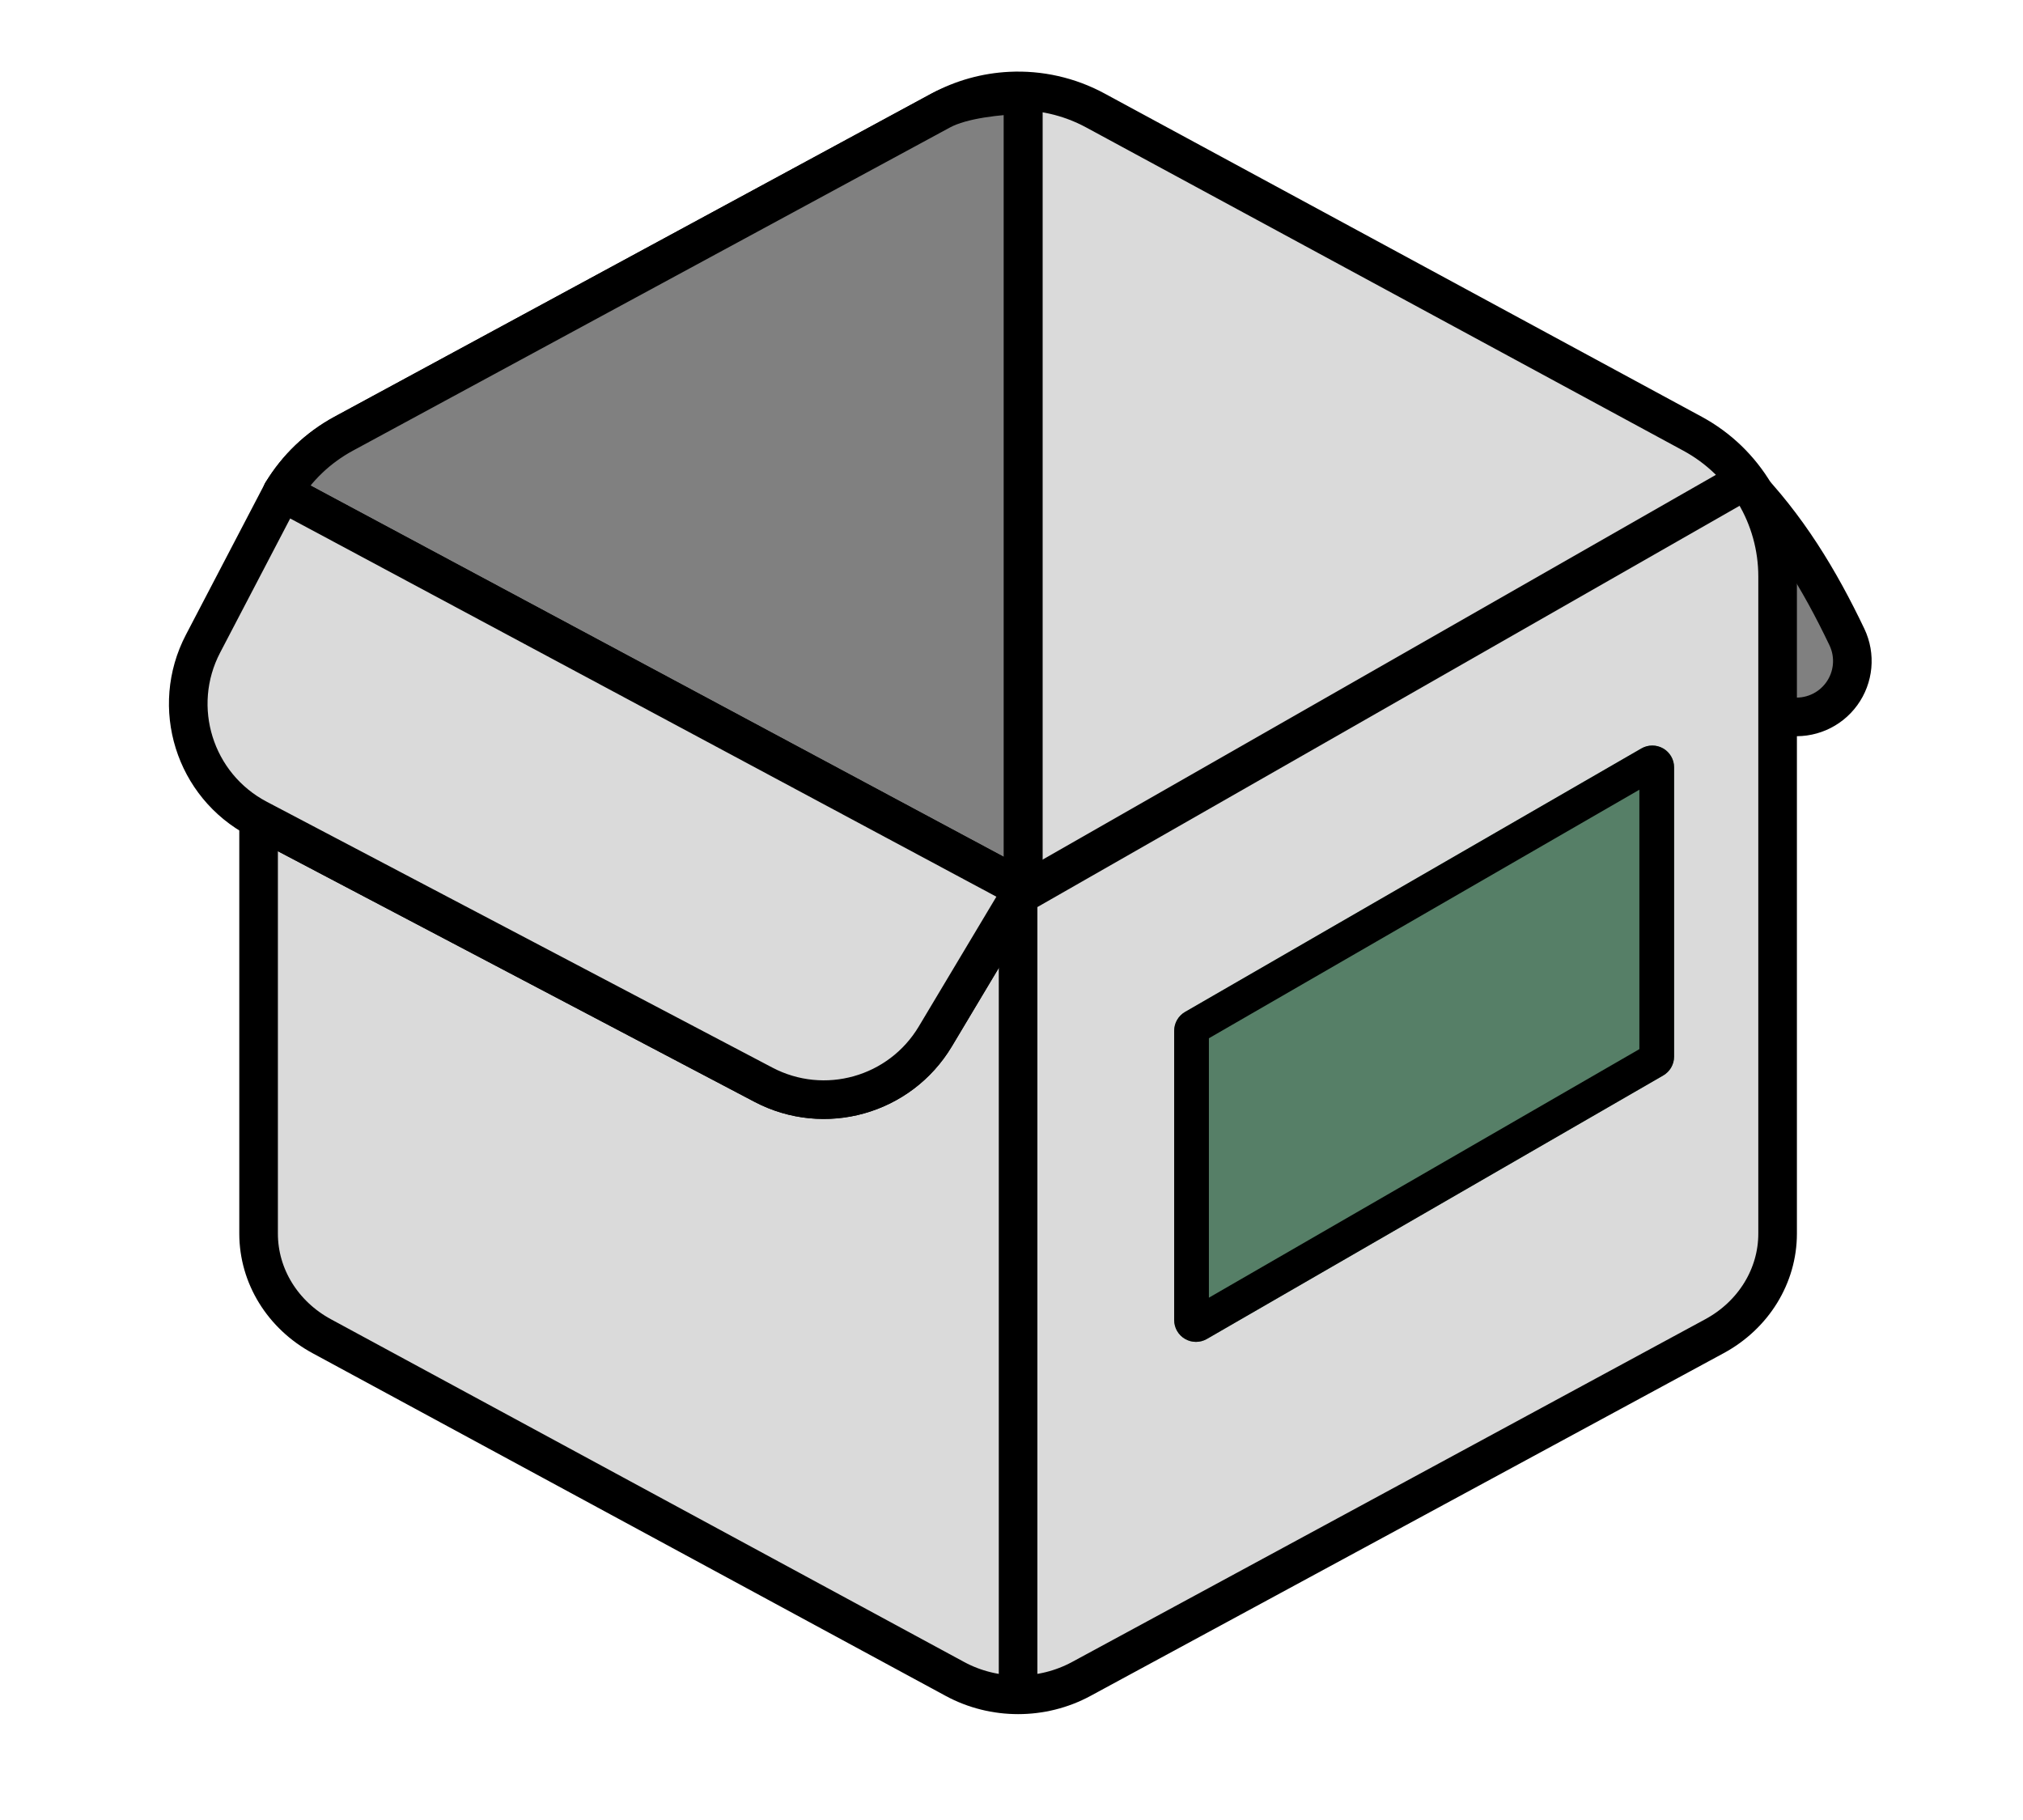
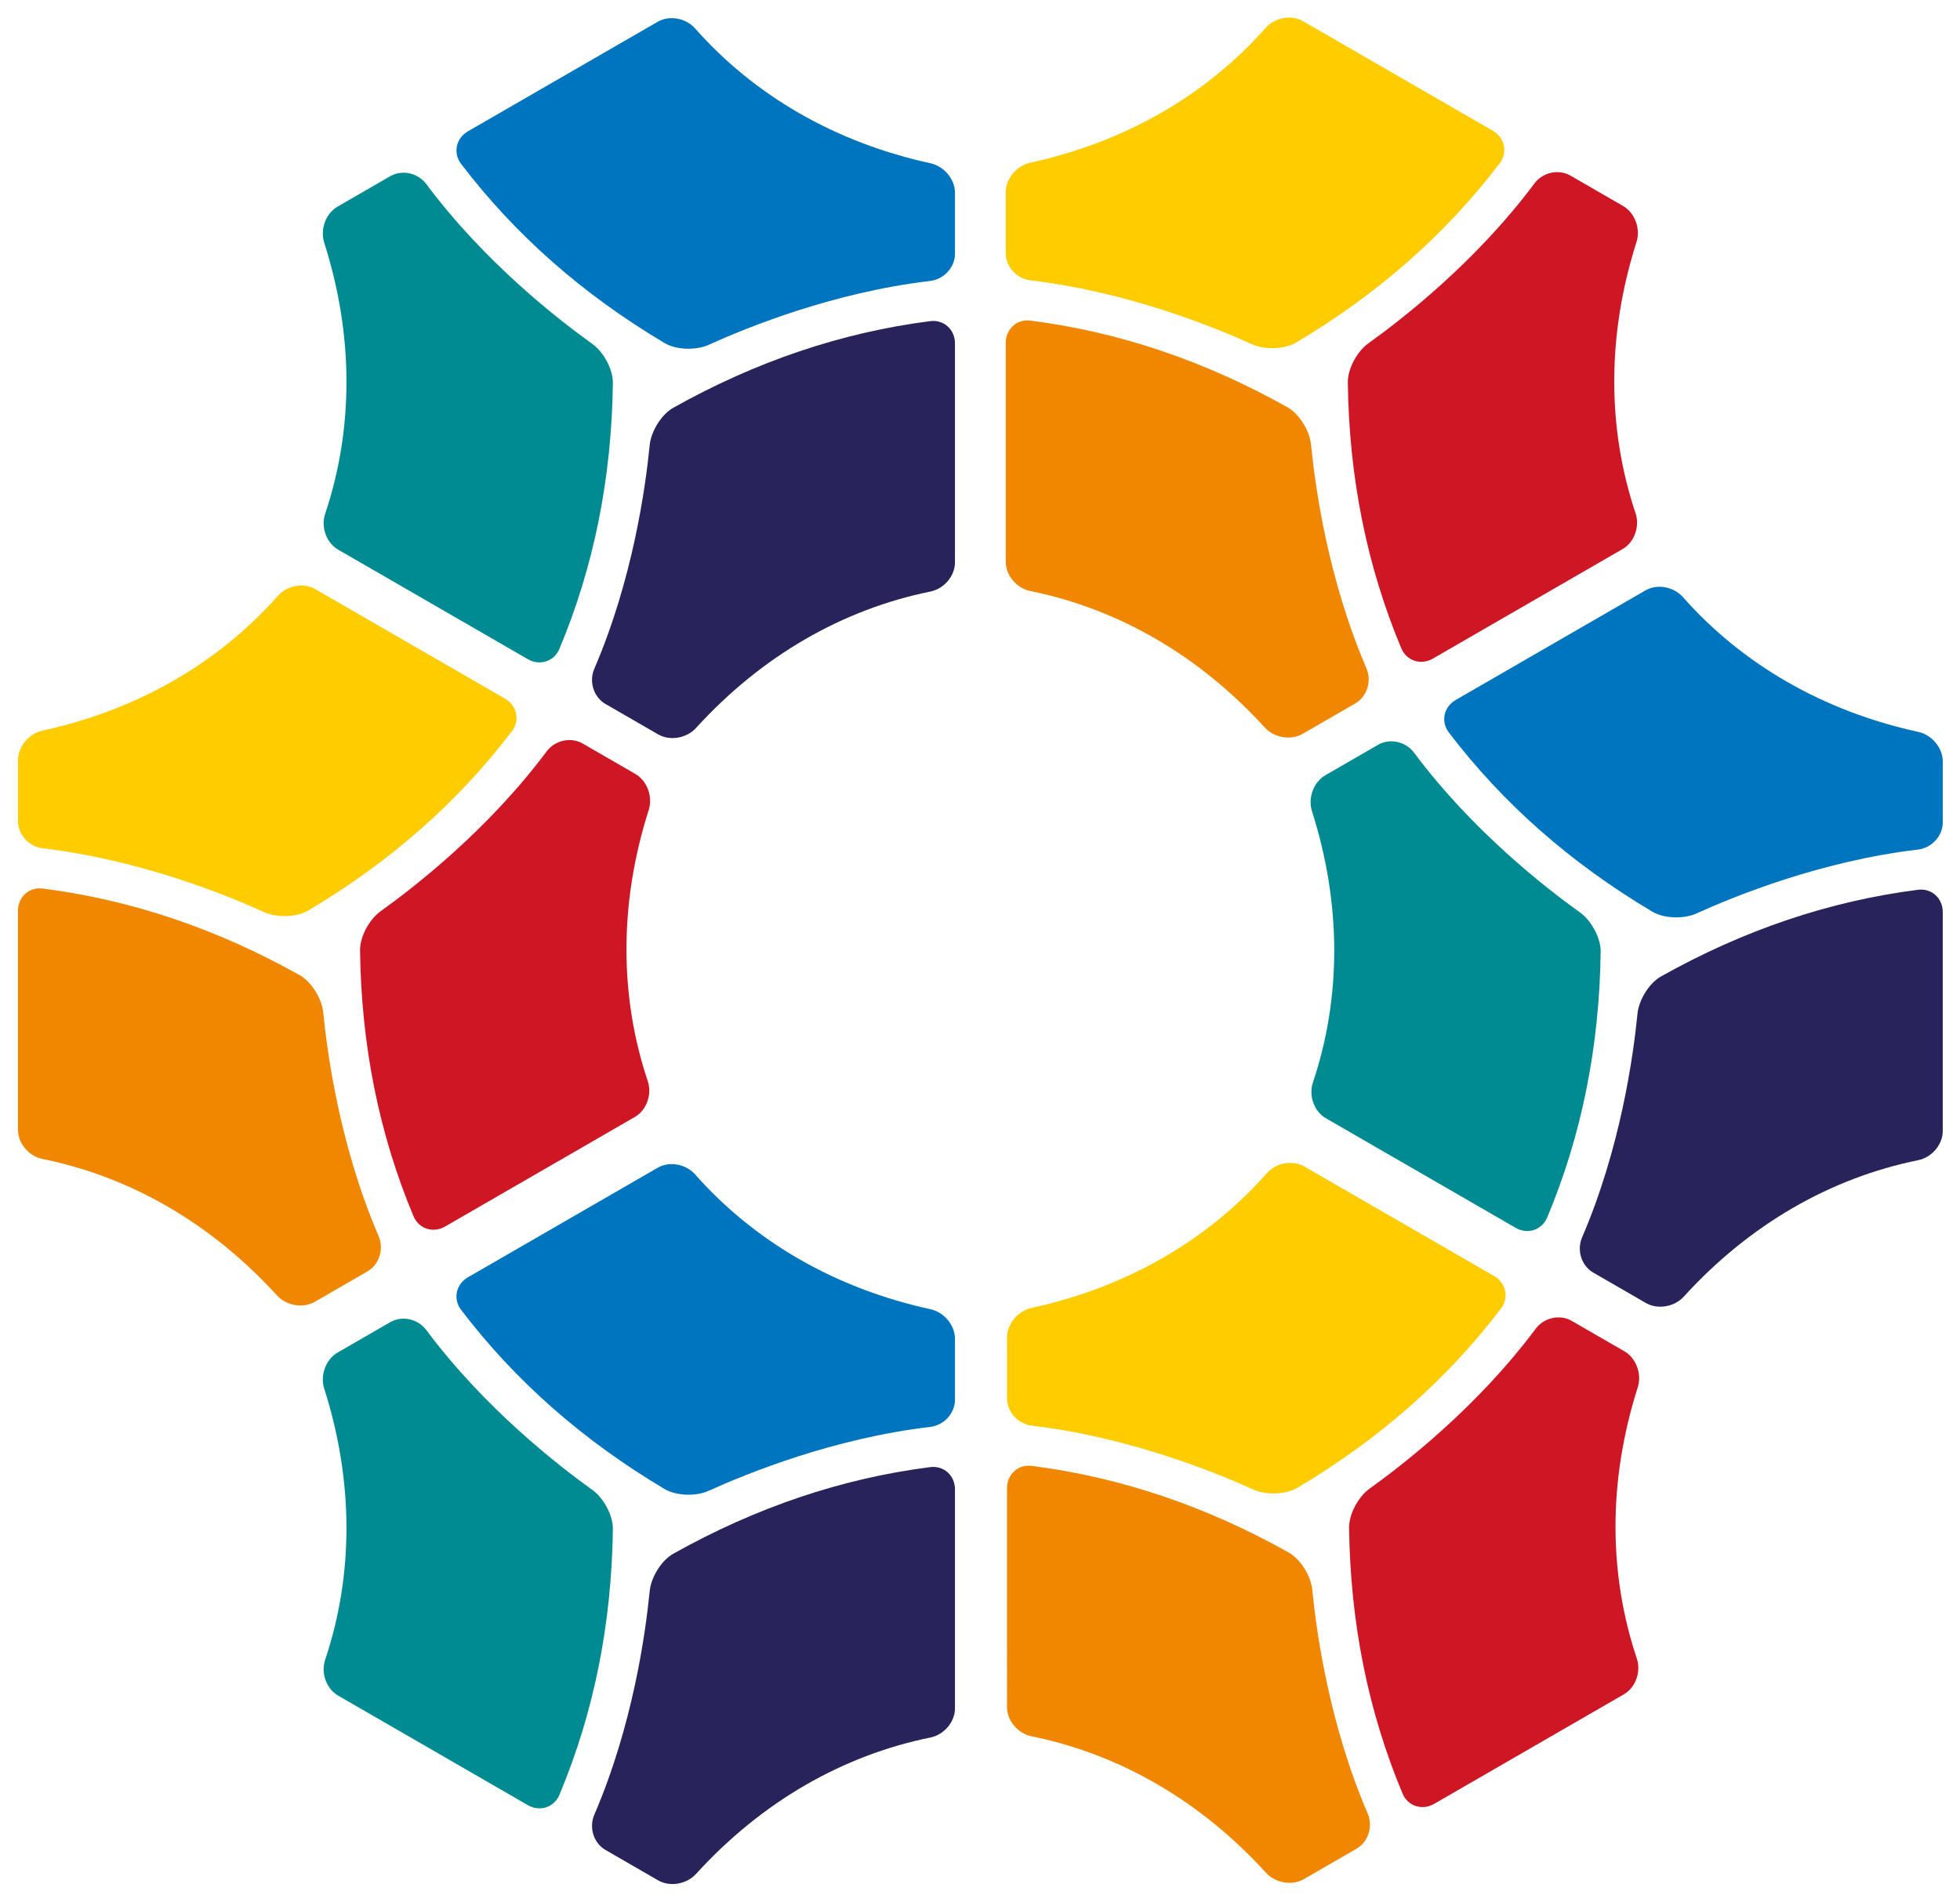
- <svg xmlns="http://www.w3.org/2000/svg" viewBox="0 0 10817 9730" xml:space="preserve" style="fill-rule:evenodd;clip-rule:evenodd;stroke-linecap:round;stroke-linejoin:round;stroke-miterlimit:5.427">
-   <path d="M9310.16 2560.9c245.302 249.894 419.711 539.916 565.373 845.231 47.039 98.872 36.229 215.514-28.2 304.05-64.391 88.536-172.099 134.676-280.631 120.28 0 .053-.039.053-.039.053" style="fill:gray;stroke:#000;stroke-width:206.41px" />
-   <path d="M5401.56 487.044c-127.958 6.227-254.855 40.77-370.992 103.628-765.271 414.225-2397.45 1297.68-3193.03 1728.32-137.966 74.669-250.327 183.605-328.791 313.046l3963.09 2122.43s-249.048 416.428-470.593 786.926c-189.24 316.445-592.833 429.831-919.198 258.219l-2699.36-1419.32v2215.59c0 226.273 128.751 435.33 337.755 548.466 764.649 413.885 2620.97 1418.66 3385.59 1832.51 209.018 113.137 466.496 113.137 675.514 0 764.623-413.857 2620.94-1418.63 3385.59-1832.51 208.989-113.136 337.743-322.193 337.743-548.466v-3513.48c0-318.684-174.59-611.722-454.853-763.409-795.543-430.632-2427.75-1314.09-3193.02-1728.32-141.693-76.684-299.364-111.227-455.442-103.628" style="fill:#dadada;stroke:#000;stroke-width:206.42px" />
-   <path d="M5471.83 4754.46V504.71c-127.958 6.226-325.127 23.1-441.264 85.958-765.271 414.225-2397.45 1297.68-3193.03 1728.32-137.966 74.669-250.327 183.605-328.791 313.046l3963.09 2122.43Z" style="fill:gray;stroke:#000;stroke-width:206.42px" />
-   <path d="m1459.34 2725.96-373.791 715.667c-177.166 339.292-46.417 758 292.375 936.167l4.75 2.5m0 0 2699.37 1419.29c326.374 171.625 729.916 58.25 919.165-258.208 221.542-370.5 470.583-786.917 470.583-786.917l-3963.04-2122.42-2.167 3.458-47.25 90.458" style="fill:#dadada;stroke:#000;stroke-width:206.42px" />
-   <path d="M5443.74 520.879v4149.79" style="fill:none;stroke:#000;stroke-width:153.5px" />
-   <path d="M8951.41 4102.72c0-41.65-22.221-80.136-58.291-100.961-36.069-20.825-80.51-20.825-116.58 0l-2439.92 1408.69c-36.07 20.825-58.29 59.311-58.29 100.961V7058c0 41.65 22.22 80.136 58.29 100.961 36.07 20.825 80.51 20.825 116.58 0l2439.92-1408.69c36.07-20.825 58.291-59.312 58.291-100.962v-1546.59Z" style="fill:#567f67" />
-   <path d="M8951.41 4102.72c0-41.65-22.221-80.136-58.291-100.961-36.069-20.825-80.51-20.825-116.58 0l-2439.92 1408.69c-36.07 20.825-58.29 59.311-58.29 100.961V7058c0 41.65 22.22 80.136 58.29 100.961 36.07 20.825 80.51 20.825 116.58 0l2439.92-1408.69c36.07-20.825 58.291-59.312 58.291-100.962v-1546.59ZM6463.98 5551.29v1387.06l2301.77-1328.92V4222.37L6463.98 5551.29Z" />
-   <path d="M5443.76 9041.74v-4278.4" style="fill:none;stroke:#000;stroke-width:206.44px;stroke-linejoin:miter" />
-   <path d="m5471.79 4773.86 3829.35-2188.22" style="fill:none;stroke:#000;stroke-width:206.43px;stroke-linejoin:miter" />
+ <svg xmlns="http://www.w3.org/2000/svg" viewBox="29 28 470 456" version="1.1">
+   <defs id="defs1" />
+   <g id="layer2">
+     <g id="layer1-4" transform="translate(9.059689,-1.737442)">
+       <g id="g11-7-0-0-9-0-20-7" transform="matrix(0,0.5966712,0.5966712,0,393.2673,161.8701)" style="stroke-width:0.443">
+         <path id="path3-9-3-3-8-7-0-1-0-3-2-8" style="fill:#ffcc00;fill-opacity:1;fill-rule:nonzero;stroke:none;stroke-width:5.876;stroke-dasharray:none;stroke-opacity:1" d="m 72.187,-608.635 c -8.389,38.444 -27.282,70.834 -54.179,94.614 -4.137,3.658 -5.45,10.27 -2.689,15.053 14.676,25.421 29.352,50.842 44.028,76.263 2.761,4.783 8.674,6.098 13.069,2.754 28.548,-21.72 52.511,-48.958 72.014,-81.766 2.822,-4.747 3.005,-12.691 0.728,-17.722 -7.111,-15.718 -21.091,-50.131 -25.686,-89.061 -0.647,-5.484 -5.431,-9.954 -10.954,-9.954 l -24.441,-6e-5 c -5.523,-2e-5 -10.714,4.423 -11.891,9.819 z" />
+         <path id="path3-9-3-3-8-7-3-1-7-3-6-3-4" style="fill:#f18700;fill-opacity:1;fill-rule:nonzero;stroke:none;stroke-width:5.876;stroke-dasharray:none;stroke-opacity:1" d="m 72.187,-608.635 c -8.389,38.444 -27.282,70.834 -54.179,94.614 -4.137,3.658 -5.45,10.27 -2.689,15.053 14.676,25.421 29.352,50.842 44.028,76.263 2.761,4.783 8.674,6.098 13.069,2.754 28.548,-21.72 52.511,-48.958 72.014,-81.766 2.822,-4.747 3.005,-12.691 0.728,-17.722 -7.111,-15.718 -21.091,-50.131 -25.686,-89.061 -0.647,-5.484 -5.431,-9.954 -10.954,-9.954 l -24.441,-6e-5 c -5.523,-2e-5 -10.714,4.423 -11.891,9.819 z" transform="rotate(120,158.4647,-495.9828)" />
+         <path id="path3-9-3-3-8-7-3-5-2-9-3-2-7-5" style="fill:#ce1625;fill-opacity:1;fill-rule:nonzero;stroke:none;stroke-width:5.876;stroke-dasharray:none;stroke-opacity:1" d="m 72.187,-608.635 c -8.389,38.444 -27.282,70.834 -54.179,94.614 -4.137,3.658 -5.45,10.27 -2.689,15.053 14.676,25.421 29.352,50.842 44.028,76.263 2.761,4.783 8.674,6.098 13.069,2.754 28.548,-21.72 52.511,-48.958 72.014,-81.766 2.822,-4.747 3.005,-12.691 0.728,-17.722 -7.111,-15.718 -21.091,-50.131 -25.686,-89.061 -0.647,-5.484 -5.431,-9.954 -10.954,-9.954 l -24.441,-6e-5 c -5.523,-2e-5 -10.714,4.423 -11.891,9.819 z" transform="rotate(-120,158.4541,-495.9912)" />
+       </g>
+       <g id="g11-7-0-0-9-0-0-5-0" transform="matrix(0.5167325,-0.2983356,0.2983356,0.5167325,241.9547,423.9357)" style="stroke-width:0.443">
+         <path id="path3-9-3-3-8-7-0-1-0-3-1-9-3" style="fill:#008b92;fill-opacity:1;fill-rule:nonzero;stroke:none;stroke-width:5.876;stroke-dasharray:none;stroke-opacity:1" d="m 72.187,-608.635 c -8.389,38.444 -27.282,70.834 -54.179,94.614 -4.137,3.658 -5.45,10.27 -2.689,15.053 14.676,25.421 29.352,50.842 44.028,76.263 2.761,4.783 8.674,6.098 13.069,2.754 28.548,-21.72 52.511,-48.958 72.014,-81.766 2.822,-4.747 3.005,-12.691 0.728,-17.722 -7.111,-15.718 -21.091,-50.131 -25.686,-89.061 -0.647,-5.484 -5.431,-9.954 -10.954,-9.954 l -24.441,-6e-5 c -5.523,-2e-5 -10.714,4.423 -11.891,9.819 z" />
+         <path id="path3-9-3-3-8-7-3-1-7-3-6-9-2-6" style="fill:#0075bf;fill-opacity:1;fill-rule:nonzero;stroke:none;stroke-width:5.876;stroke-dasharray:none;stroke-opacity:1" d="m 72.187,-608.635 c -8.389,38.444 -27.282,70.834 -54.179,94.614 -4.137,3.658 -5.45,10.27 -2.689,15.053 14.676,25.421 29.352,50.842 44.028,76.263 2.761,4.783 8.674,6.098 13.069,2.754 28.548,-21.72 52.511,-48.958 72.014,-81.766 2.822,-4.747 3.005,-12.691 0.728,-17.722 -7.111,-15.718 -21.091,-50.131 -25.686,-89.061 -0.647,-5.484 -5.431,-9.954 -10.954,-9.954 l -24.441,-6e-5 c -5.523,-2e-5 -10.714,4.423 -11.891,9.819 z" transform="rotate(120,158.4647,-495.9828)" />
+         <path id="path3-9-3-3-8-7-3-5-2-9-3-2-6-2-1" style="fill:#29235c;fill-opacity:1;fill-rule:nonzero;stroke:none;stroke-width:5.876;stroke-dasharray:none;stroke-opacity:1" d="m 72.187,-608.635 c -8.389,38.444 -27.282,70.834 -54.179,94.614 -4.137,3.658 -5.45,10.27 -2.689,15.053 14.676,25.421 29.352,50.842 44.028,76.263 2.761,4.783 8.674,6.098 13.069,2.754 28.548,-21.72 52.511,-48.958 72.014,-81.766 2.822,-4.747 3.005,-12.691 0.728,-17.722 -7.111,-15.718 -21.091,-50.131 -25.686,-89.061 -0.647,-5.484 -5.431,-9.954 -10.954,-9.954 l -24.441,-6e-5 c -5.523,-2e-5 -10.714,4.423 -11.891,9.819 z" transform="rotate(-120,158.4541,-495.9912)" />
+       </g>
+       <g id="g11-7-0-0-9-0-2-89-0" transform="matrix(0,0.5966712,0.5966712,0,630.1328,25.68422)" style="stroke-width:0.443">
+         <path id="path3-9-3-3-8-7-0-1-0-3-16-7-6" style="fill:#ffcc00;fill-opacity:1;fill-rule:nonzero;stroke:none;stroke-width:5.876;stroke-dasharray:none;stroke-opacity:1" d="m 72.187,-608.635 c -8.389,38.444 -27.282,70.834 -54.179,94.614 -4.137,3.658 -5.45,10.27 -2.689,15.053 14.676,25.421 29.352,50.842 44.028,76.263 2.761,4.783 8.674,6.098 13.069,2.754 28.548,-21.72 52.511,-48.958 72.014,-81.766 2.822,-4.747 3.005,-12.691 0.728,-17.722 -7.111,-15.718 -21.091,-50.131 -25.686,-89.061 -0.647,-5.484 -5.431,-9.954 -10.954,-9.954 l -24.441,-6e-5 c -5.523,-2e-5 -10.714,4.423 -11.891,9.819 z" />
+         <path id="path3-9-3-3-8-7-3-1-7-3-6-2-36-3" style="fill:#f18700;fill-opacity:1;fill-rule:nonzero;stroke:none;stroke-width:5.876;stroke-dasharray:none;stroke-opacity:1" d="m 72.187,-608.635 c -8.389,38.444 -27.282,70.834 -54.179,94.614 -4.137,3.658 -5.45,10.27 -2.689,15.053 14.676,25.421 29.352,50.842 44.028,76.263 2.761,4.783 8.674,6.098 13.069,2.754 28.548,-21.72 52.511,-48.958 72.014,-81.766 2.822,-4.747 3.005,-12.691 0.728,-17.722 -7.111,-15.718 -21.091,-50.131 -25.686,-89.061 -0.647,-5.484 -5.431,-9.954 -10.954,-9.954 l -24.441,-6e-5 c -5.523,-2e-5 -10.714,4.423 -11.891,9.819 z" transform="rotate(120,158.4647,-495.9828)" />
+         <path id="path3-9-3-3-8-7-3-5-2-9-3-2-1-1-2" style="fill:#ce1625;fill-opacity:1;fill-rule:nonzero;stroke:none;stroke-width:5.876;stroke-dasharray:none;stroke-opacity:1" d="m 72.187,-608.635 c -8.389,38.444 -27.282,70.834 -54.179,94.614 -4.137,3.658 -5.45,10.27 -2.689,15.053 14.676,25.421 29.352,50.842 44.028,76.263 2.761,4.783 8.674,6.098 13.069,2.754 28.548,-21.72 52.511,-48.958 72.014,-81.766 2.822,-4.747 3.005,-12.691 0.728,-17.722 -7.111,-15.718 -21.091,-50.131 -25.686,-89.061 -0.647,-5.484 -5.431,-9.954 -10.954,-9.954 l -24.441,-6e-5 c -5.523,-2e-5 -10.714,4.423 -11.891,9.819 z" transform="rotate(-120,158.4541,-495.9912)" />
+       </g>
+       <g id="g11-7-0-0-9-0-2-8-2-0" transform="matrix(0,0.5966712,0.5966712,0,630.4357,300.3128)" style="stroke-width:0.443">
+         <path id="path3-9-3-3-8-7-0-1-0-3-16-6-9-6" style="fill:#ffcc00;fill-opacity:1;fill-rule:nonzero;stroke:none;stroke-width:5.876;stroke-dasharray:none;stroke-opacity:1" d="m 72.187,-608.635 c -8.389,38.444 -27.282,70.834 -54.179,94.614 -4.137,3.658 -5.45,10.27 -2.689,15.053 14.676,25.421 29.352,50.842 44.028,76.263 2.761,4.783 8.674,6.098 13.069,2.754 28.548,-21.72 52.511,-48.958 72.014,-81.766 2.822,-4.747 3.005,-12.691 0.728,-17.722 -7.111,-15.718 -21.091,-50.131 -25.686,-89.061 -0.647,-5.484 -5.431,-9.954 -10.954,-9.954 l -24.441,-6e-5 c -5.523,-2e-5 -10.714,4.423 -11.891,9.819 z" />
+         <path id="path3-9-3-3-8-7-3-1-7-3-6-2-3-3-1" style="fill:#f18700;fill-opacity:1;fill-rule:nonzero;stroke:none;stroke-width:5.876;stroke-dasharray:none;stroke-opacity:1" d="m 72.187,-608.635 c -8.389,38.444 -27.282,70.834 -54.179,94.614 -4.137,3.658 -5.45,10.27 -2.689,15.053 14.676,25.421 29.352,50.842 44.028,76.263 2.761,4.783 8.674,6.098 13.069,2.754 28.548,-21.72 52.511,-48.958 72.014,-81.766 2.822,-4.747 3.005,-12.691 0.728,-17.722 -7.111,-15.718 -21.091,-50.131 -25.686,-89.061 -0.647,-5.484 -5.431,-9.954 -10.954,-9.954 l -24.441,-6e-5 c -5.523,-2e-5 -10.714,4.423 -11.891,9.819 z" transform="rotate(120,158.4647,-495.9828)" />
+         <path id="path3-9-3-3-8-7-3-5-2-9-3-2-1-8-1-5" style="fill:#ce1625;fill-opacity:1;fill-rule:nonzero;stroke:none;stroke-width:5.876;stroke-dasharray:none;stroke-opacity:1" d="m 72.187,-608.635 c -8.389,38.444 -27.282,70.834 -54.179,94.614 -4.137,3.658 -5.45,10.27 -2.689,15.053 14.676,25.421 29.352,50.842 44.028,76.263 2.761,4.783 8.674,6.098 13.069,2.754 28.548,-21.72 52.511,-48.958 72.014,-81.766 2.822,-4.747 3.005,-12.691 0.728,-17.722 -7.111,-15.718 -21.091,-50.131 -25.686,-89.061 -0.647,-5.484 -5.431,-9.954 -10.954,-9.954 l -24.441,-6e-5 c -5.523,-2e-5 -10.714,4.423 -11.891,9.819 z" transform="rotate(-120,158.4541,-495.9912)" />
+       </g>
+       <g id="g11-7-0-0-9-0-0-0-94-5" transform="matrix(0.5167325,-0.2983356,0.2983356,0.5167325,478.8201,560.2897)" style="stroke-width:0.443">
+         <path id="path3-9-3-3-8-7-0-1-0-3-1-1-78-4" style="fill:#008b92;fill-opacity:1;fill-rule:nonzero;stroke:none;stroke-width:5.876;stroke-dasharray:none;stroke-opacity:1" d="m 72.187,-608.635 c -8.389,38.444 -27.282,70.834 -54.179,94.614 -4.137,3.658 -5.45,10.27 -2.689,15.053 14.676,25.421 29.352,50.842 44.028,76.263 2.761,4.783 8.674,6.098 13.069,2.754 28.548,-21.72 52.511,-48.958 72.014,-81.766 2.822,-4.747 3.005,-12.691 0.728,-17.722 -7.111,-15.718 -21.091,-50.131 -25.686,-89.061 -0.647,-5.484 -5.431,-9.954 -10.954,-9.954 l -24.441,-6e-5 c -5.523,-2e-5 -10.714,4.423 -11.891,9.819 z" />
+         <path id="path3-9-3-3-8-7-3-1-7-3-6-9-9-4-7" style="fill:#0075bf;fill-opacity:1;fill-rule:nonzero;stroke:none;stroke-width:5.876;stroke-dasharray:none;stroke-opacity:1" d="m 72.187,-608.635 c -8.389,38.444 -27.282,70.834 -54.179,94.614 -4.137,3.658 -5.45,10.27 -2.689,15.053 14.676,25.421 29.352,50.842 44.028,76.263 2.761,4.783 8.674,6.098 13.069,2.754 28.548,-21.72 52.511,-48.958 72.014,-81.766 2.822,-4.747 3.005,-12.691 0.728,-17.722 -7.111,-15.718 -21.091,-50.131 -25.686,-89.061 -0.647,-5.484 -5.431,-9.954 -10.954,-9.954 l -24.441,-6e-5 c -5.523,-2e-5 -10.714,4.423 -11.891,9.819 z" transform="rotate(120,158.4647,-495.9828)" />
+         <path id="path3-9-3-3-8-7-3-5-2-9-3-2-6-7-5-6" style="fill:#29235c;fill-opacity:1;fill-rule:nonzero;stroke:none;stroke-width:5.876;stroke-dasharray:none;stroke-opacity:1" d="m 72.187,-608.635 c -8.389,38.444 -27.282,70.834 -54.179,94.614 -4.137,3.658 -5.45,10.27 -2.689,15.053 14.676,25.421 29.352,50.842 44.028,76.263 2.761,4.783 8.674,6.098 13.069,2.754 28.548,-21.72 52.511,-48.958 72.014,-81.766 2.822,-4.747 3.005,-12.691 0.728,-17.722 -7.111,-15.718 -21.091,-50.131 -25.686,-89.061 -0.647,-5.484 -5.431,-9.954 -10.954,-9.954 l -24.441,-6e-5 c -5.523,-2e-5 -10.714,4.423 -11.891,9.819 z" transform="rotate(-120,158.4541,-495.9912)" />
+       </g>
+       <g id="g11-7-0-0-9-0-0-0-9-0-5" transform="matrix(0.5167325,-0.2983356,0.2983356,0.5167325,241.9547,698.7325)" style="stroke-width:0.443">
+         <path id="path3-9-3-3-8-7-0-1-0-3-1-1-5-3-6" style="fill:#008b92;fill-opacity:1;fill-rule:nonzero;stroke:none;stroke-width:5.876;stroke-dasharray:none;stroke-opacity:1" d="m 72.187,-608.635 c -8.389,38.444 -27.282,70.834 -54.179,94.614 -4.137,3.658 -5.45,10.27 -2.689,15.053 14.676,25.421 29.352,50.842 44.028,76.263 2.761,4.783 8.674,6.098 13.069,2.754 28.548,-21.72 52.511,-48.958 72.014,-81.766 2.822,-4.747 3.005,-12.691 0.728,-17.722 -7.111,-15.718 -21.091,-50.131 -25.686,-89.061 -0.647,-5.484 -5.431,-9.954 -10.954,-9.954 l -24.441,-6e-5 c -5.523,-2e-5 -10.714,4.423 -11.891,9.819 z" />
+         <path id="path3-9-3-3-8-7-3-1-7-3-6-9-9-1-6-9" style="fill:#0075bf;fill-opacity:1;fill-rule:nonzero;stroke:none;stroke-width:5.876;stroke-dasharray:none;stroke-opacity:1" d="m 72.187,-608.635 c -8.389,38.444 -27.282,70.834 -54.179,94.614 -4.137,3.658 -5.45,10.27 -2.689,15.053 14.676,25.421 29.352,50.842 44.028,76.263 2.761,4.783 8.674,6.098 13.069,2.754 28.548,-21.72 52.511,-48.958 72.014,-81.766 2.822,-4.747 3.005,-12.691 0.728,-17.722 -7.111,-15.718 -21.091,-50.131 -25.686,-89.061 -0.647,-5.484 -5.431,-9.954 -10.954,-9.954 l -24.441,-6e-5 c -5.523,-2e-5 -10.714,4.423 -11.891,9.819 z" transform="rotate(120,158.4647,-495.9828)" />
+         <path id="path3-9-3-3-8-7-3-5-2-9-3-2-6-7-2-10-3" style="fill:#29235c;fill-opacity:1;fill-rule:nonzero;stroke:none;stroke-width:5.876;stroke-dasharray:none;stroke-opacity:1" d="m 72.187,-608.635 c -8.389,38.444 -27.282,70.834 -54.179,94.614 -4.137,3.658 -5.45,10.27 -2.689,15.053 14.676,25.421 29.352,50.842 44.028,76.263 2.761,4.783 8.674,6.098 13.069,2.754 28.548,-21.72 52.511,-48.958 72.014,-81.766 2.822,-4.747 3.005,-12.691 0.728,-17.722 -7.111,-15.718 -21.091,-50.131 -25.686,-89.061 -0.647,-5.484 -5.431,-9.954 -10.954,-9.954 l -24.441,-6e-5 c -5.523,-2e-5 -10.714,4.423 -11.891,9.819 z" transform="rotate(-120,158.4541,-495.9912)" />
+       </g>
+     </g>
+   </g>
+   <g id="layer1" />
</svg>
